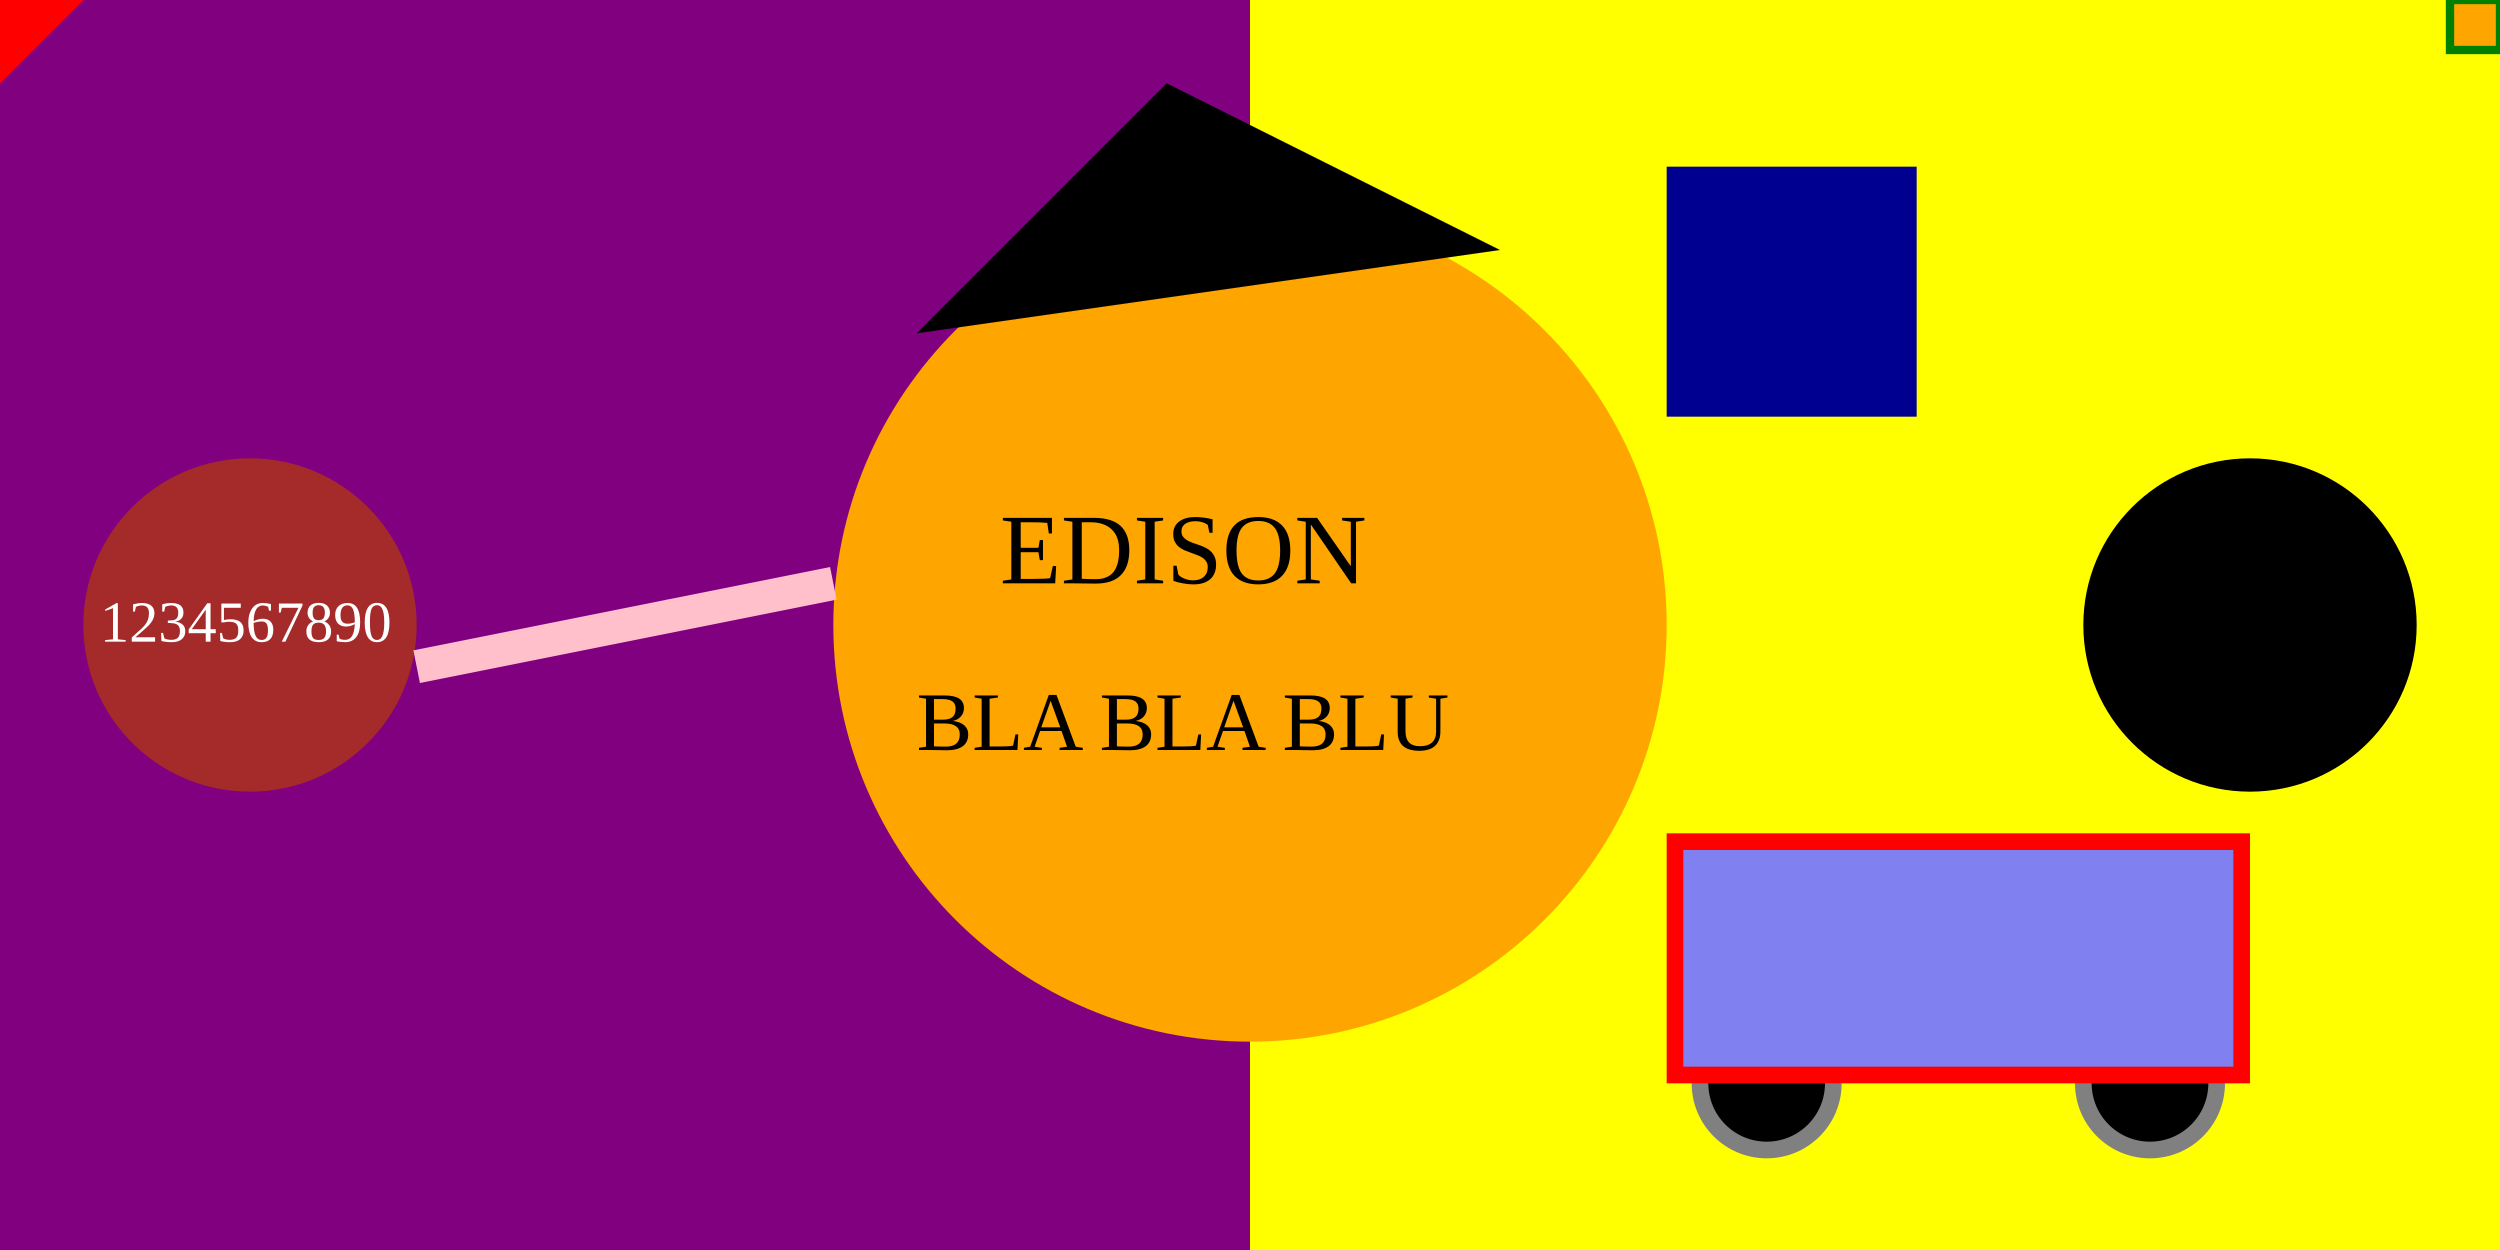
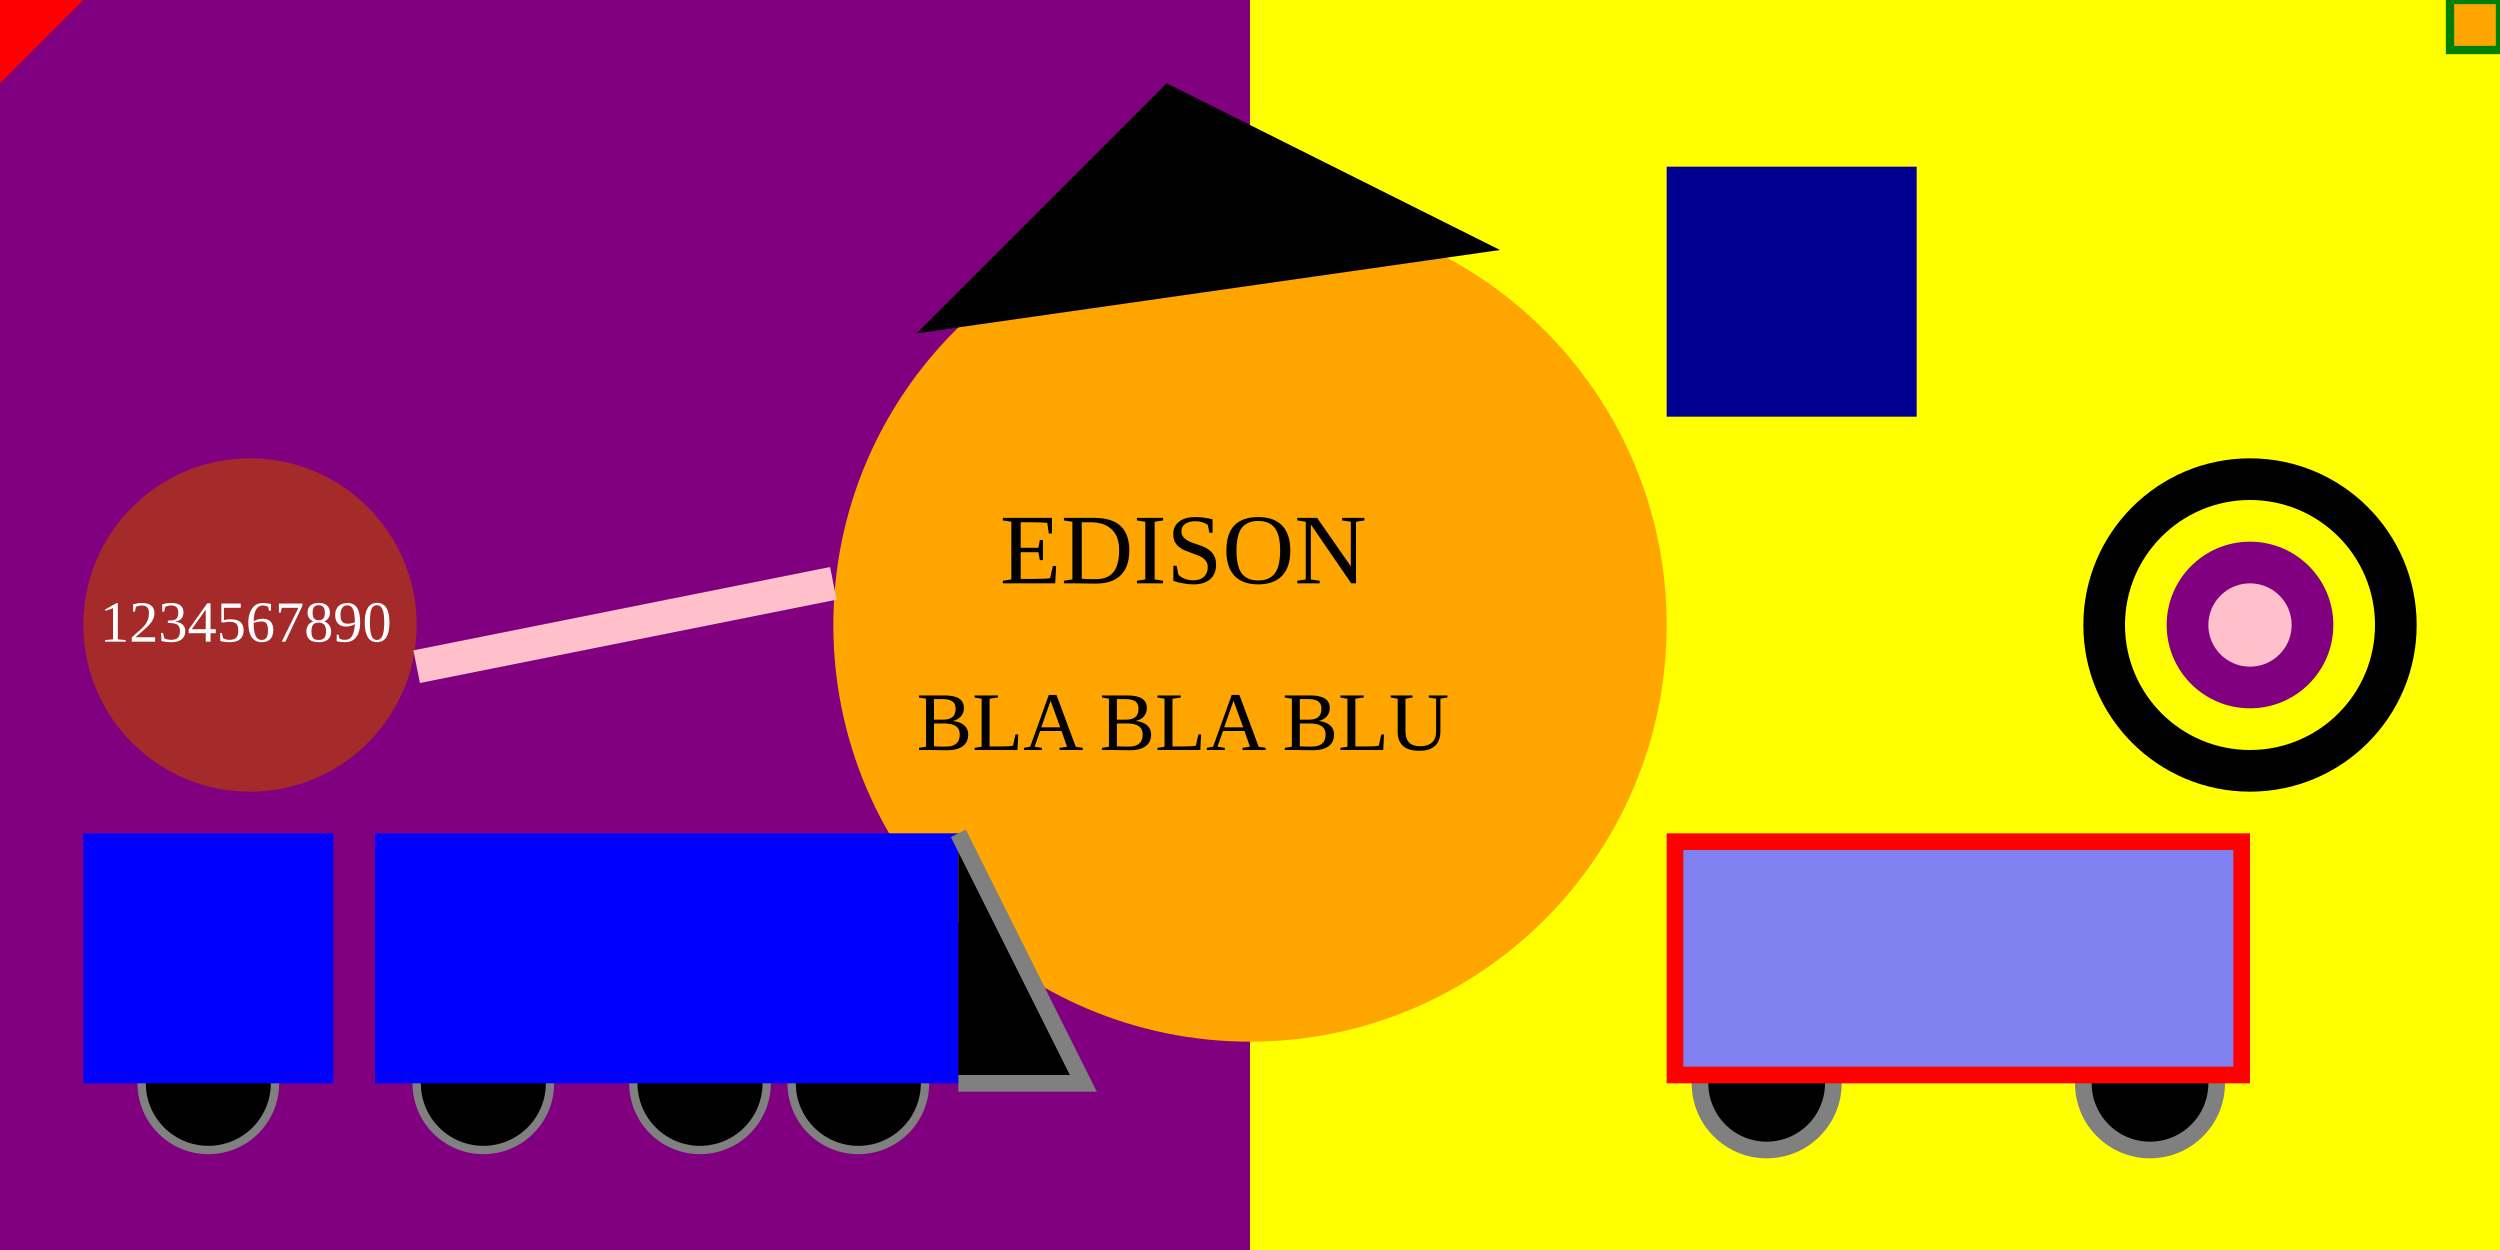
<svg xmlns="http://www.w3.org/2000/svg" viewBox="0 0 300 150">
  <rect width="100%" height="100%" fill="purple" />
  <rect x="50%" width="50%" height="100%" fill="yellow" />
  <circle r="50" cx="150" cy="75" fill="orange" />
  <path d="M110,40 180,30 140,10 Z" fill="black" />
  <circle r="20" cx="30" cy="75" fill="brown" />
  <text x="12" y="77" style="font-size:7" fill="white">1234567890</text>
  <circle r="20" cx="270" cy="75" fill="black" />
+   <circle r="15" cx="270" cy="75" fill="yellow" />
+   <circle r="10" cx="270" cy="75" fill="purple" />
+   <circle r="5" cx="270" cy="75" fill="pink" />
  <text x="120" y="70">EDISON</text>
  <text x="110" y="90" style="font-size:10">BLA BLA BLU</text>
  <rect x="200" y="20" width="30" height="30" fill="#000090" />
  <path d="M0,0 10,0 0,10 Z" fill="red" />
  <path d="M50,80 100,70" stroke="pink" stroke-width="4" />
  <rect x="98%" width="2%" height="4%" fill="orange" stroke="green" stroke-width="1" />
  <g id="car">
    <circle r="8" cx="212" cy="130" fill="black" stroke="gray" stroke-width="2" />
    <circle r="8" cx="258" cy="130" fill="black" stroke="gray" stroke-width="2" />
    <rect x="200" y="100" width="70" height="30" fill="red" />
    <rect x="202" y="102" width="66" height="26" fill="#8080f0" />
  </g>
+   <g id="truck">
+     <circle r="8" cx="25" cy="130" fill="black" stroke="gray" stroke-width="1" />
+     <circle r="8" cx="58" cy="130" fill="black" stroke="gray" stroke-width="1" />
+     <circle r="8" cx="84" cy="130" fill="black" stroke="gray" stroke-width="1" />
+     <circle r="8" cx="103" cy="130" fill="black" stroke="gray" stroke-width="1" />
+     <rect x="10" y="100" width="30" height="30" fill="blue" />
+     <rect x="45" y="100" width="70" height="30" fill="blue" />
+     <path d="M115,130 130,130 115,100" stroke="gray" stroke-width="2" />
+   </g>
</svg>
